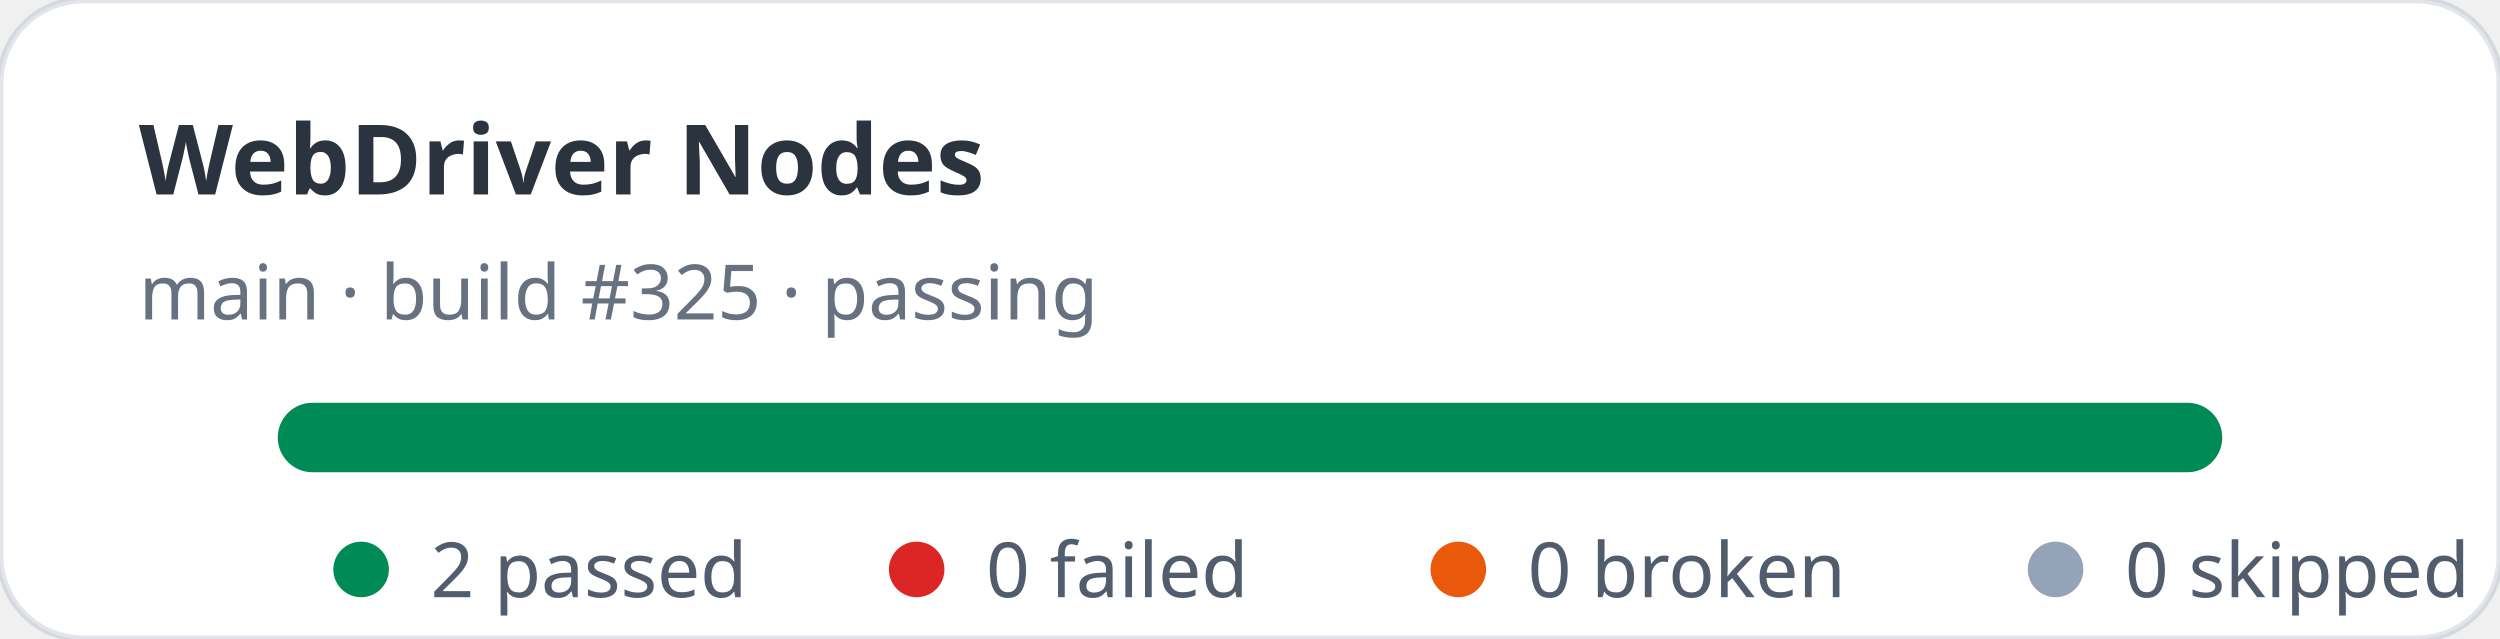
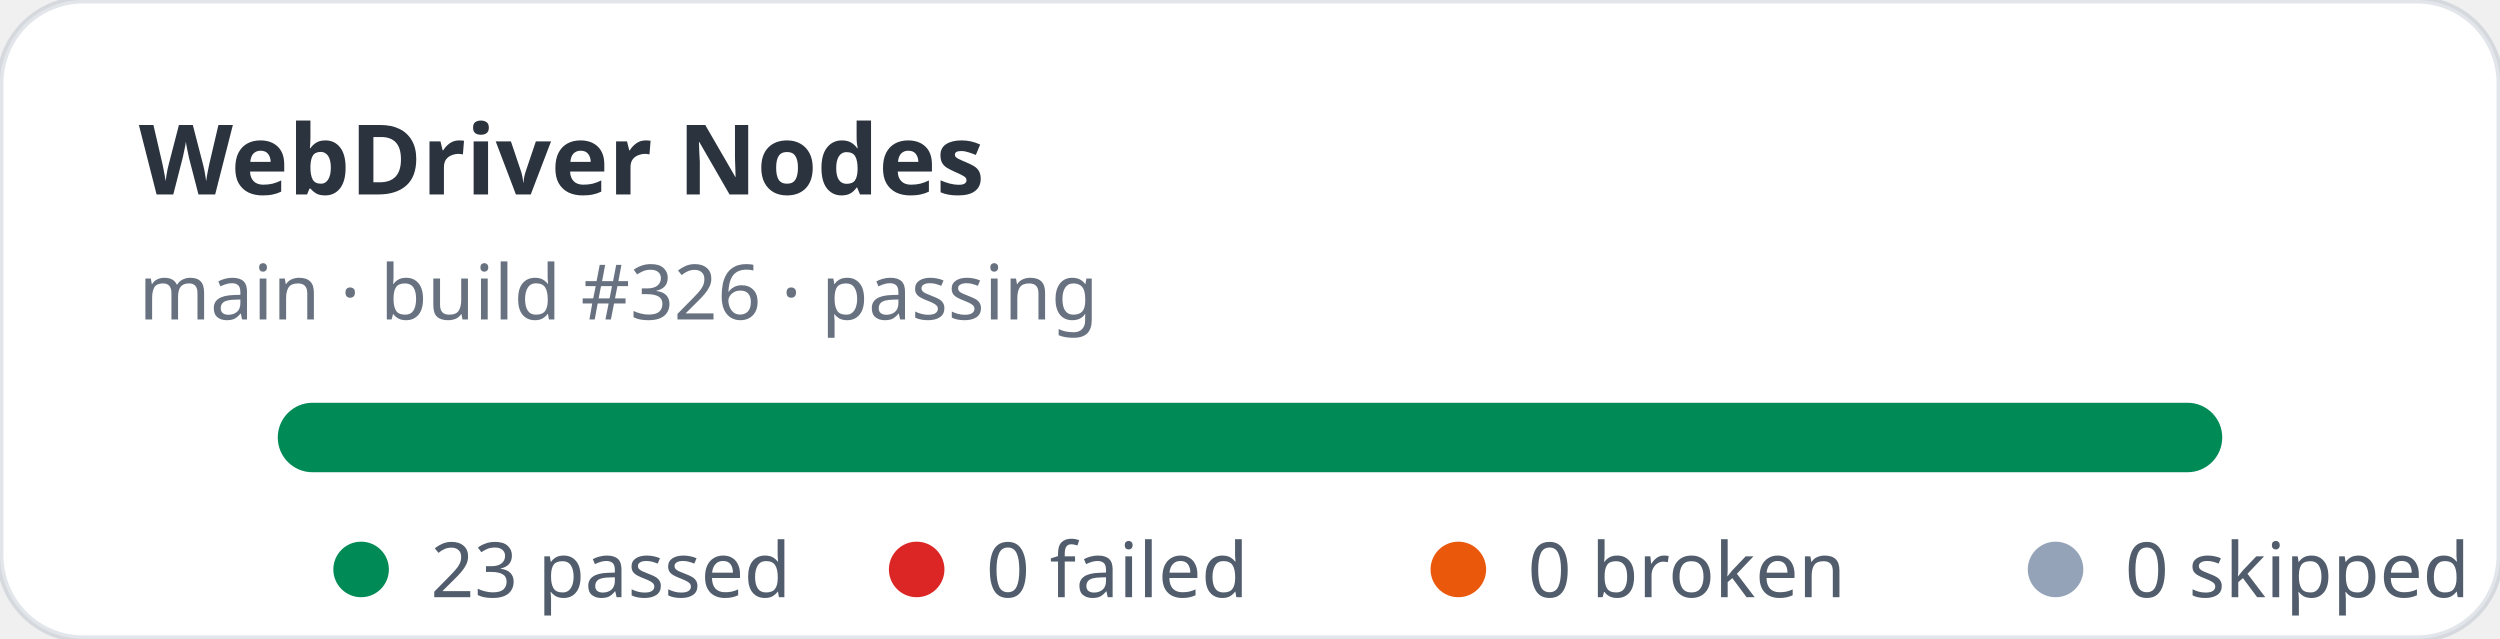
- <svg xmlns="http://www.w3.org/2000/svg" width="360" height="92" viewBox="0 0 360 92" role="img" aria-label="WebDriver Nodes stats: 2 passed, 0 failed">
+ <svg xmlns="http://www.w3.org/2000/svg" width="360" height="92" viewBox="0 0 360 92" role="img" aria-label="WebDriver Nodes stats: 23 passed, 0 failed">
  <rect width="360" height="92" rx="12" fill="#ffffff" stroke="rgba(11,48,86,0.12)" />
  <text x="20" y="28" fill="rgba(1,10,24,0.83)" font-family="ui-sans-serif,system-ui,sans-serif" font-size="14" font-weight="700">WebDriver Nodes</text>
-   <text x="20" y="46" fill="rgba(2,19,44,0.6)" font-family="ui-sans-serif,system-ui,sans-serif" font-size="11">main · build #325 · passing</text>
+   <text x="20" y="46" fill="rgba(2,19,44,0.6)" font-family="ui-sans-serif,system-ui,sans-serif" font-size="11">main · build #326 · passing</text>
  <rect x="40" y="58" width="280" height="10" rx="5" fill="#e2e8f0" />
  <rect x="40" y="58" width="280" height="10" rx="5" fill="#008a56" />
  <g font-family="ui-sans-serif,system-ui,sans-serif" font-size="11" fill="rgba(1,18,40,0.68)">
    <circle cx="52" cy="82" r="4" fill="#008a56" />
-     <text x="62" y="86">2 passed</text>
+     <text x="62" y="86">23 passed</text>
    <circle cx="132" cy="82" r="4" fill="#dc2626" />
    <text x="142" y="86">0 failed</text>
    <circle cx="210" cy="82" r="4" fill="#ea580c" />
    <text x="220" y="86">0 broken</text>
    <circle cx="296" cy="82" r="4" fill="#94a3b8" />
    <text x="306" y="86">0 skipped</text>
  </g>
</svg>
